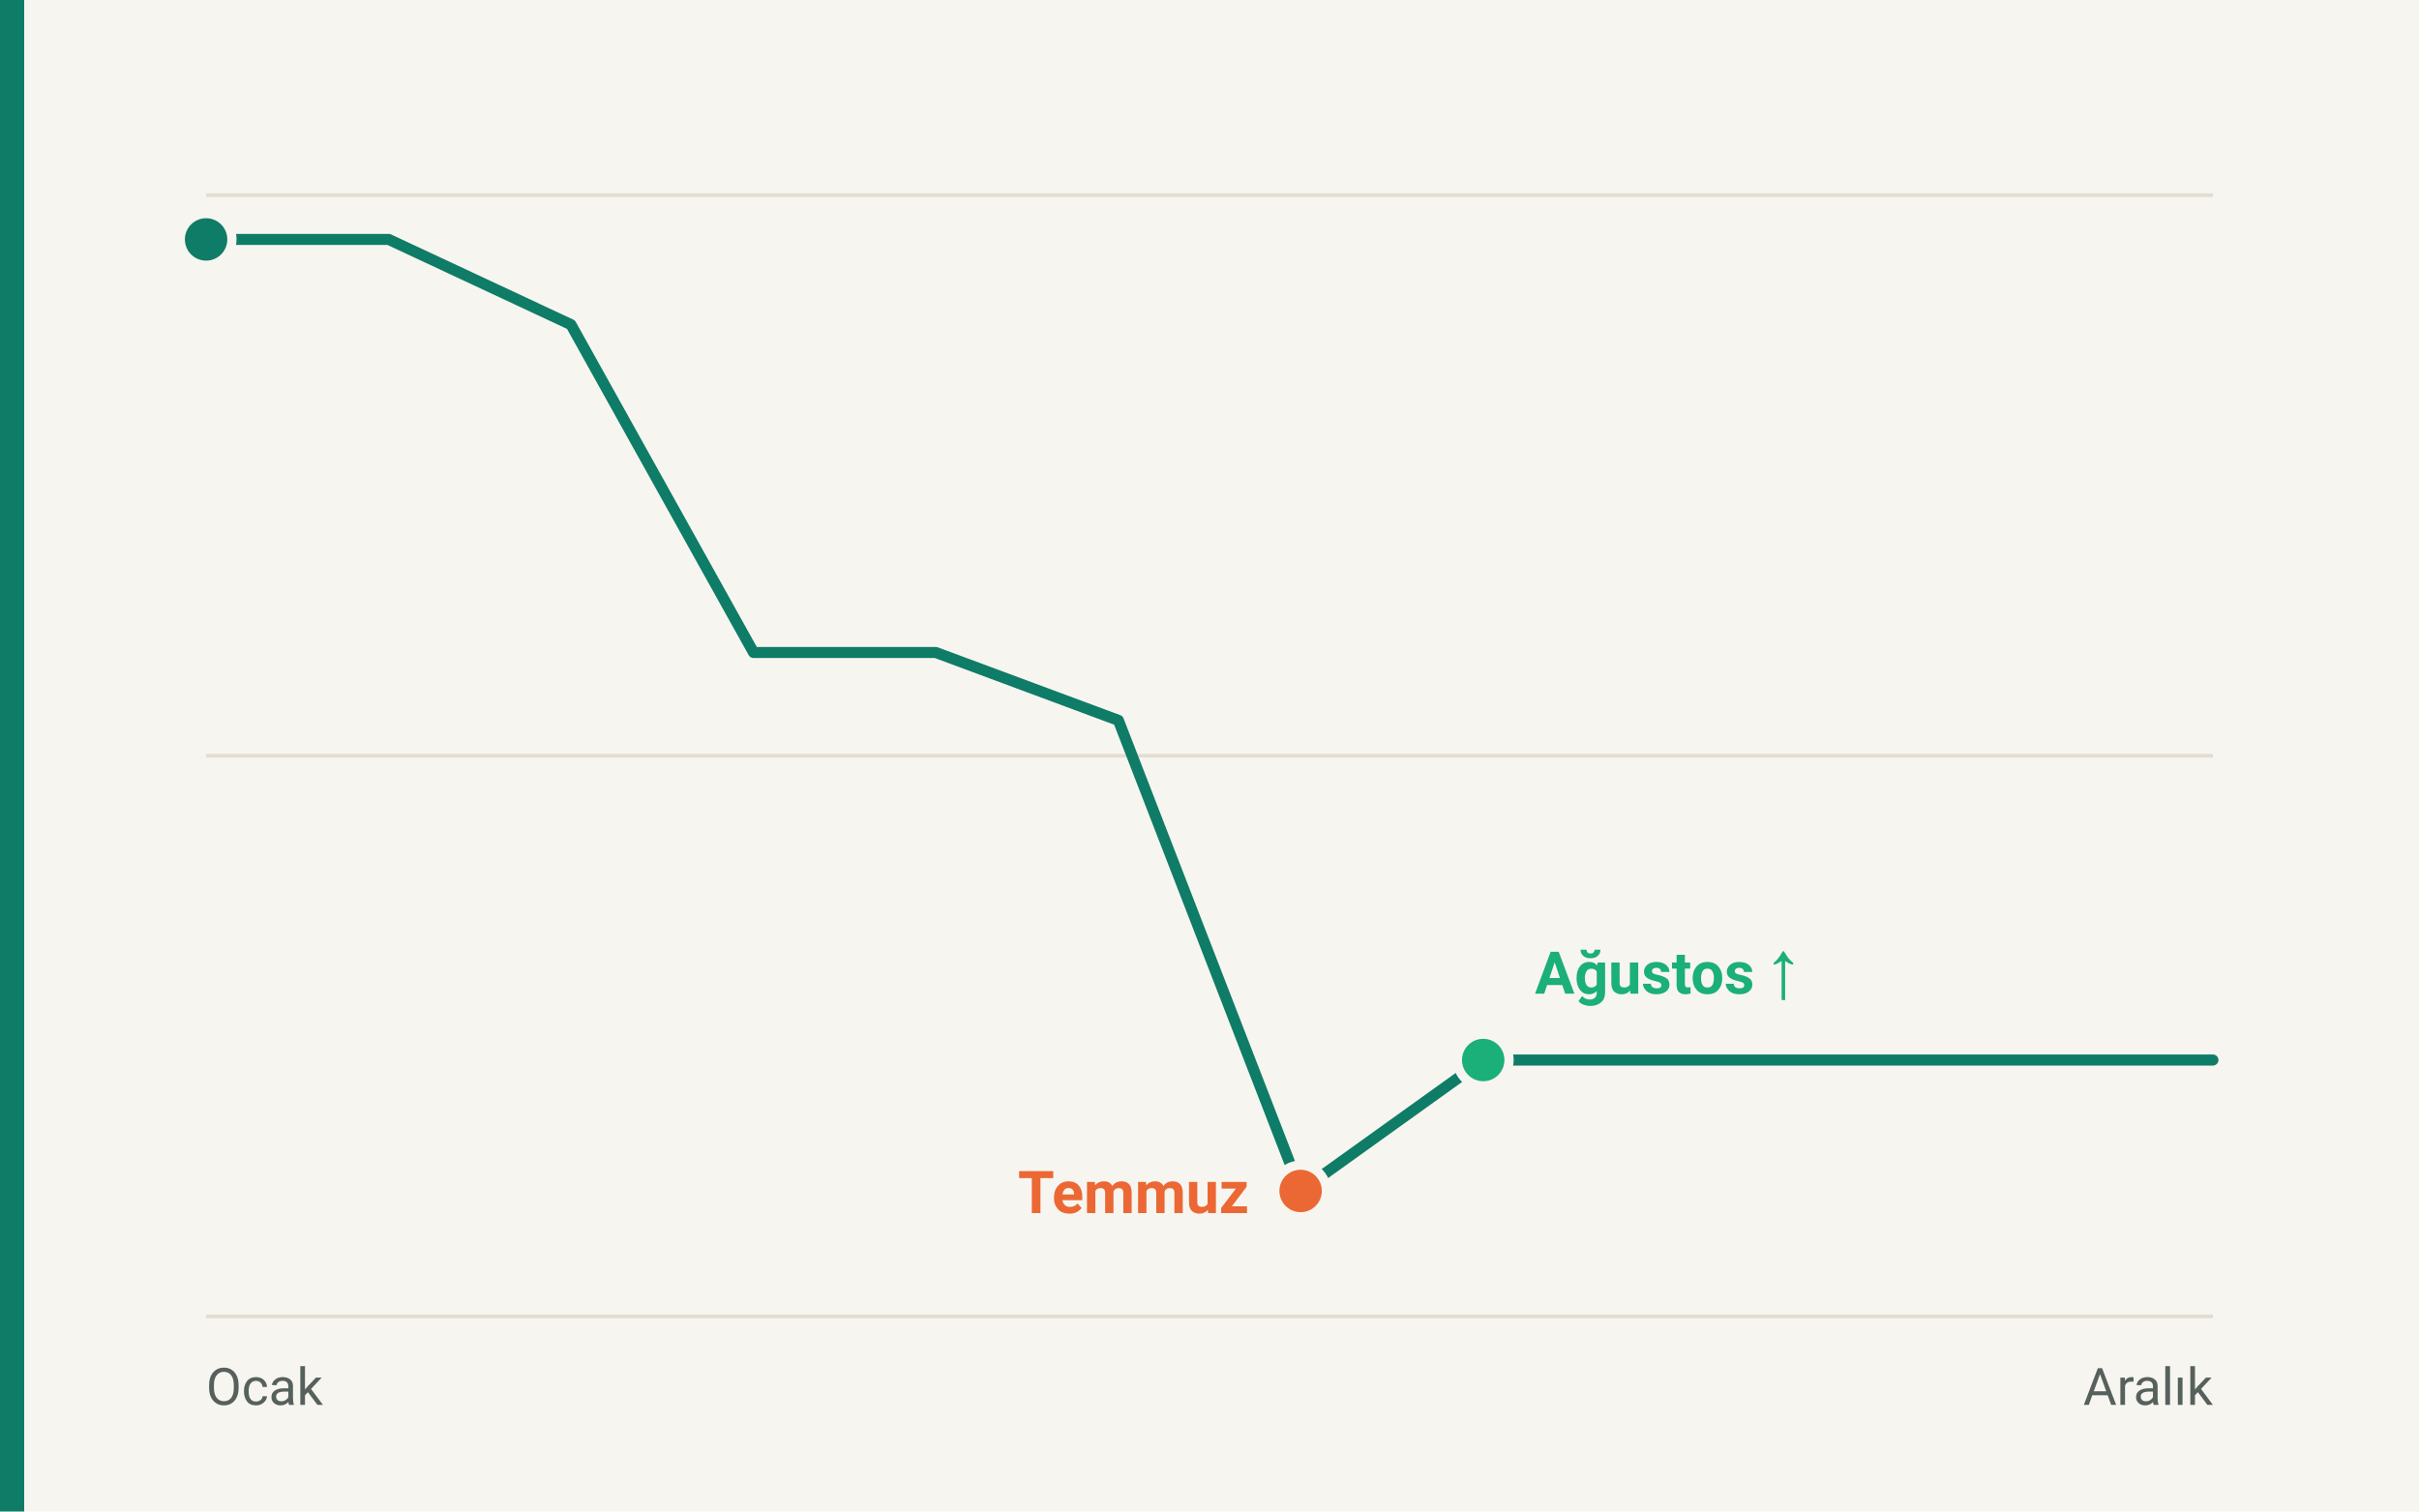
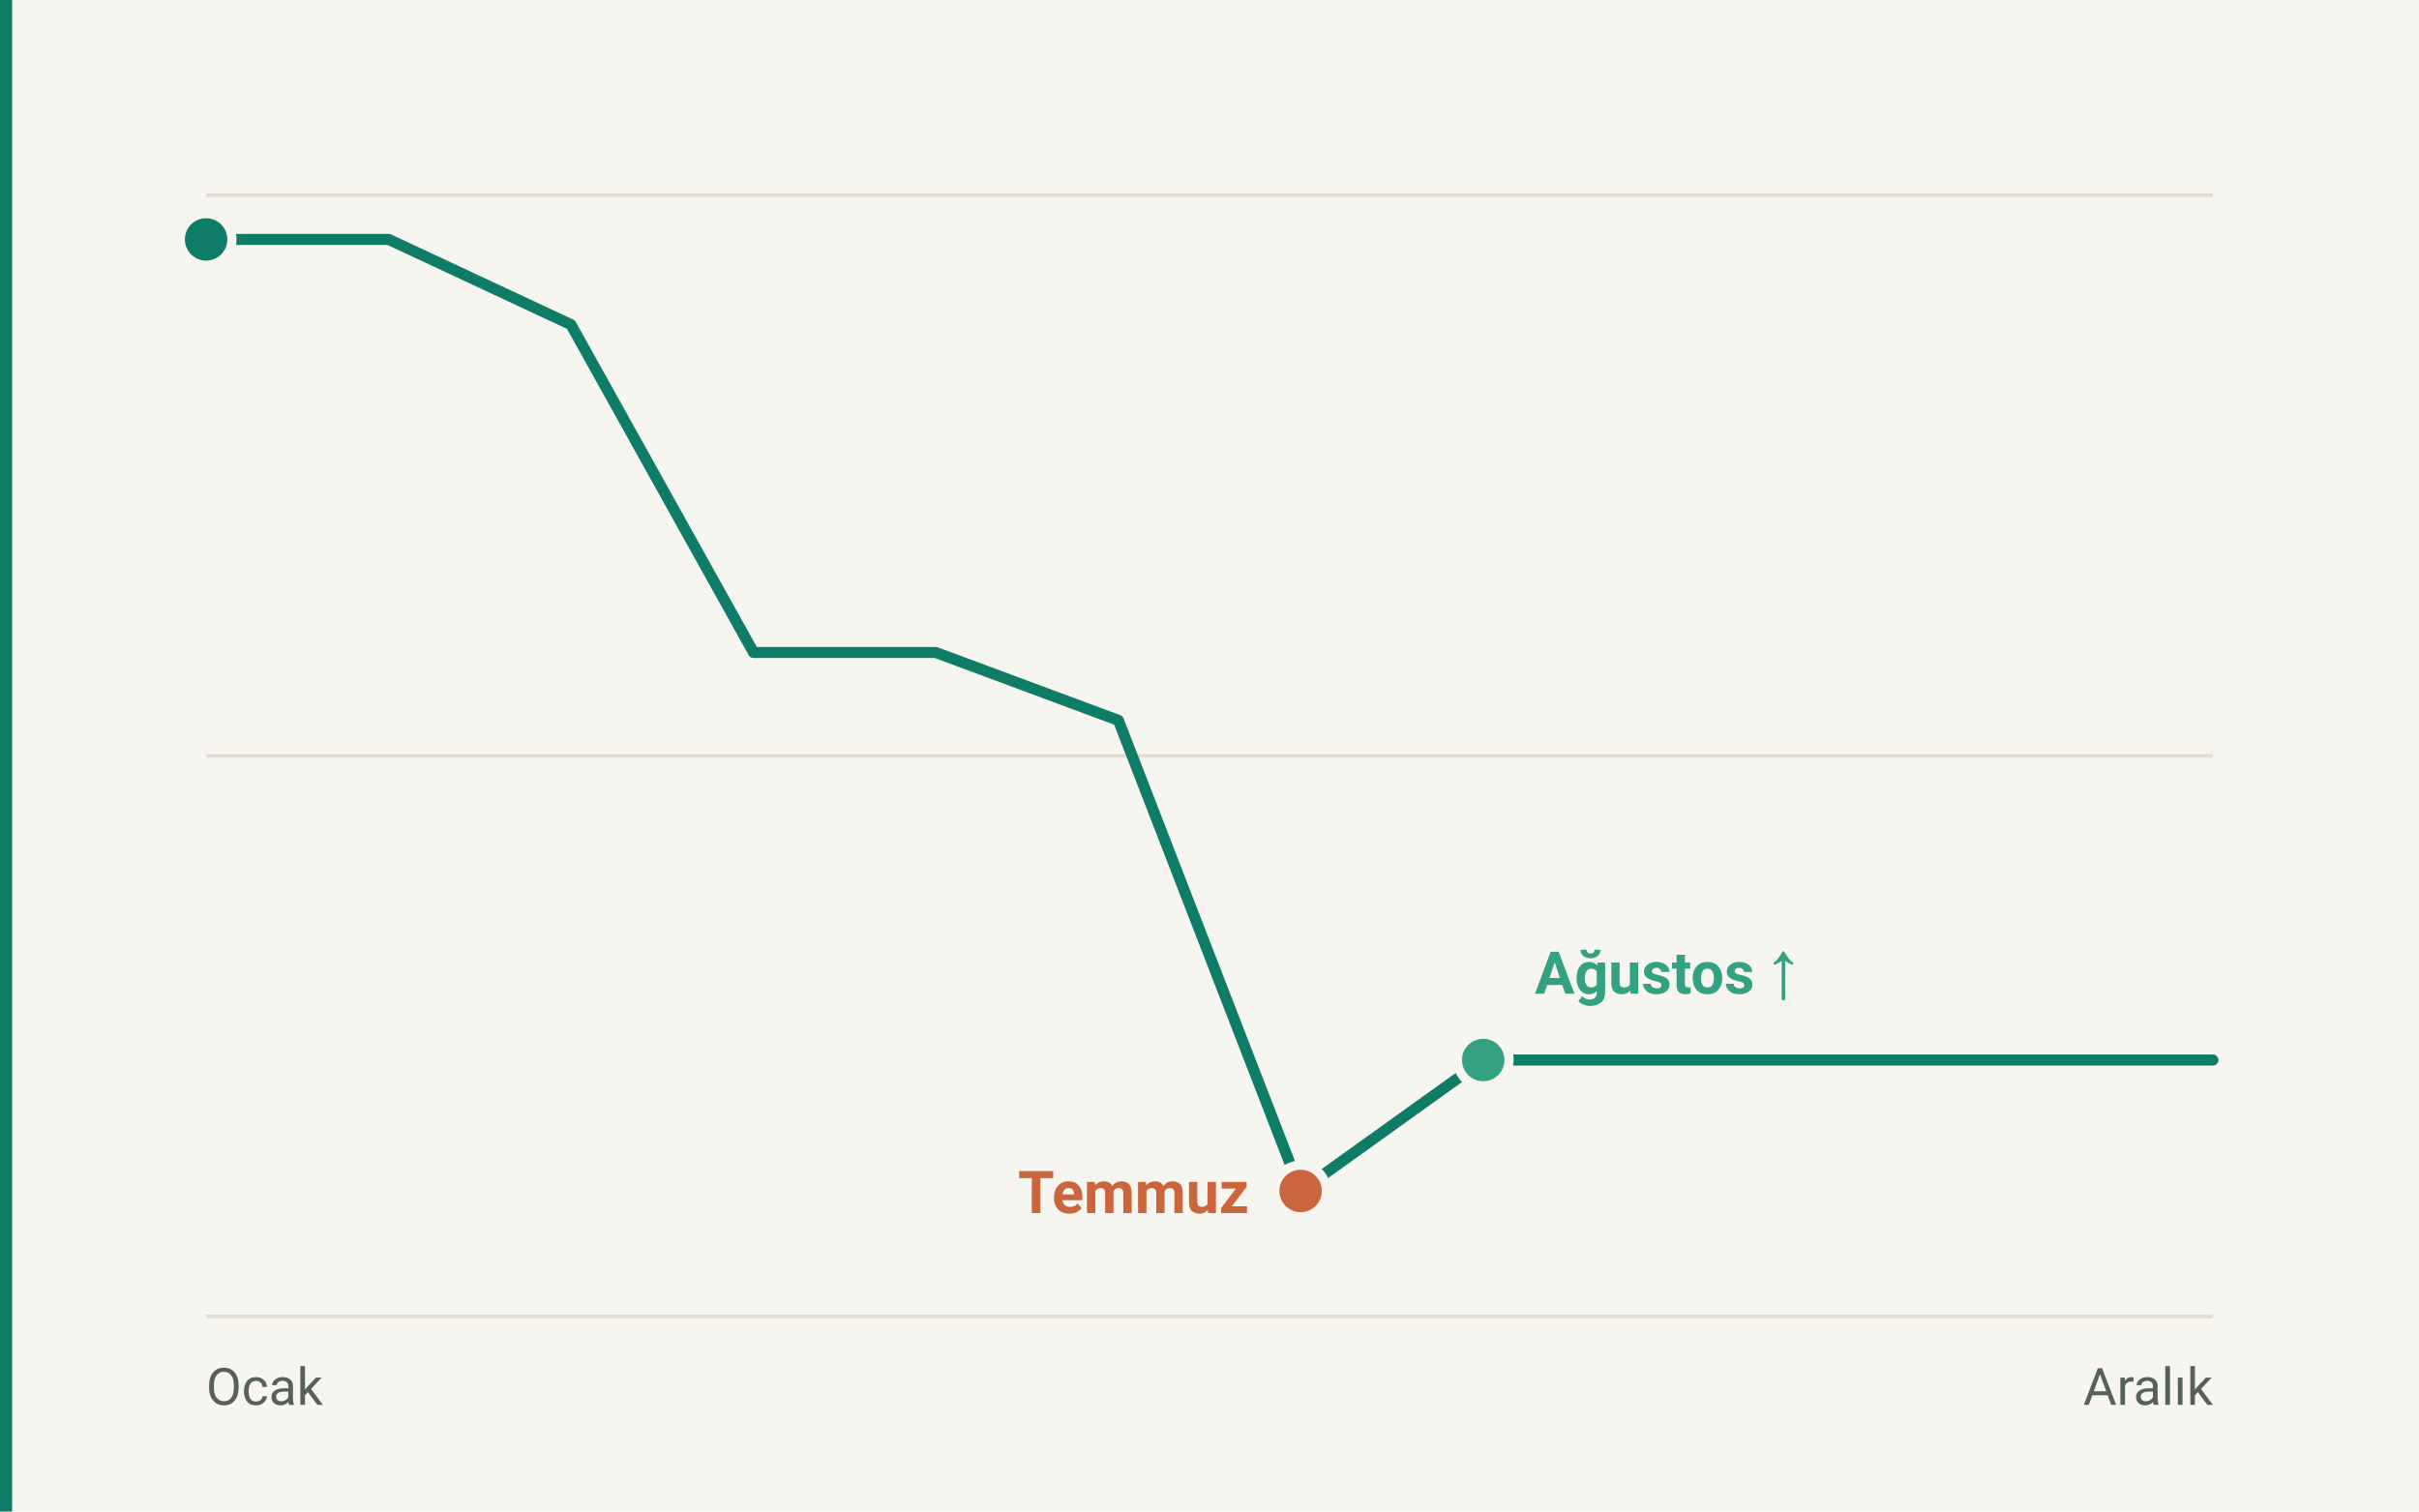
<svg xmlns="http://www.w3.org/2000/svg" viewBox="0 0 800 500" width="800" height="500" role="img" aria-label="2026 yilinda 80.000 TL brut ucretin aylik net seyri">
  <style>text{font-family:"Segoe UI",-apple-system,BlinkMacSystemFont,Roboto,Helvetica,Arial,sans-serif}</style>
  <rect width="800" height="500" fill="#f7f5f0" />
-   <rect width="8" height="500" fill="#0e7c66" />
+   <rect width="4" height="500" fill="#0e7c66" />
  <svg x="34" y="30" width="732" height="440" viewBox="0 0 600 360">
    <line x1="28" y1="28" x2="572" y2="28" stroke="#e2ddd2" stroke-width="1" />
    <line x1="28" y1="180" x2="572" y2="180" stroke="#e2ddd2" stroke-width="1" />
    <line x1="28" y1="332" x2="572" y2="332" stroke="#e2ddd2" stroke-width="1" />
    <path d="M28.0 40.0 L77.5 40.0 L126.9 63.1 L176.4 152.0 L225.8 152.0 L275.3 170.4 L324.7 298.0 L374.2 262.5 L423.6 262.5 L473.1 262.5 L522.5 262.5 L572.0 262.5" fill="none" stroke="#0e7c66" stroke-width="3" stroke-linejoin="round" stroke-linecap="round" />
    <circle cx="28.0" cy="40.0" r="7" fill="#0e7c66" stroke="#f7f5f0" stroke-width="2.5" />
-     <circle cx="324.7" cy="298.0" r="7" fill="#eb6834" stroke="#f7f5f0" stroke-width="2.5" />
-     <circle cx="374.2" cy="262.5" r="7" fill="#1baf7a" stroke="#f7f5f0" stroke-width="2.5" />
-     <text x="310.727" y="304" text-anchor="end" font-size="16" font-weight="700" fill="#eb6834">Temmuz</text>
-     <text x="388.182" y="244.517" text-anchor="start" font-size="16" font-weight="700" fill="#1baf7a">Ağustos ↑</text>
+     <circle cx="324.7" cy="298.0" r="7" fill="#ca653c" stroke="#f7f5f0" stroke-width="2.5" />
+     <circle cx="374.2" cy="262.5" r="7" fill="#33a182" stroke="#f7f5f0" stroke-width="2.5" />
+     <text x="310.727" y="304" text-anchor="end" font-size="16" font-weight="700" fill="#ca653c">Temmuz</text>
+     <text x="388.182" y="244.517" text-anchor="start" font-size="16" font-weight="700" fill="#33a182">Ağustos ↑</text>
    <text x="28" y="356" font-size="14" fill="#56605c">Ocak</text>
    <text x="572" y="356" font-size="14" text-anchor="end" fill="#56605c">Aralık</text>
  </svg>
</svg>
